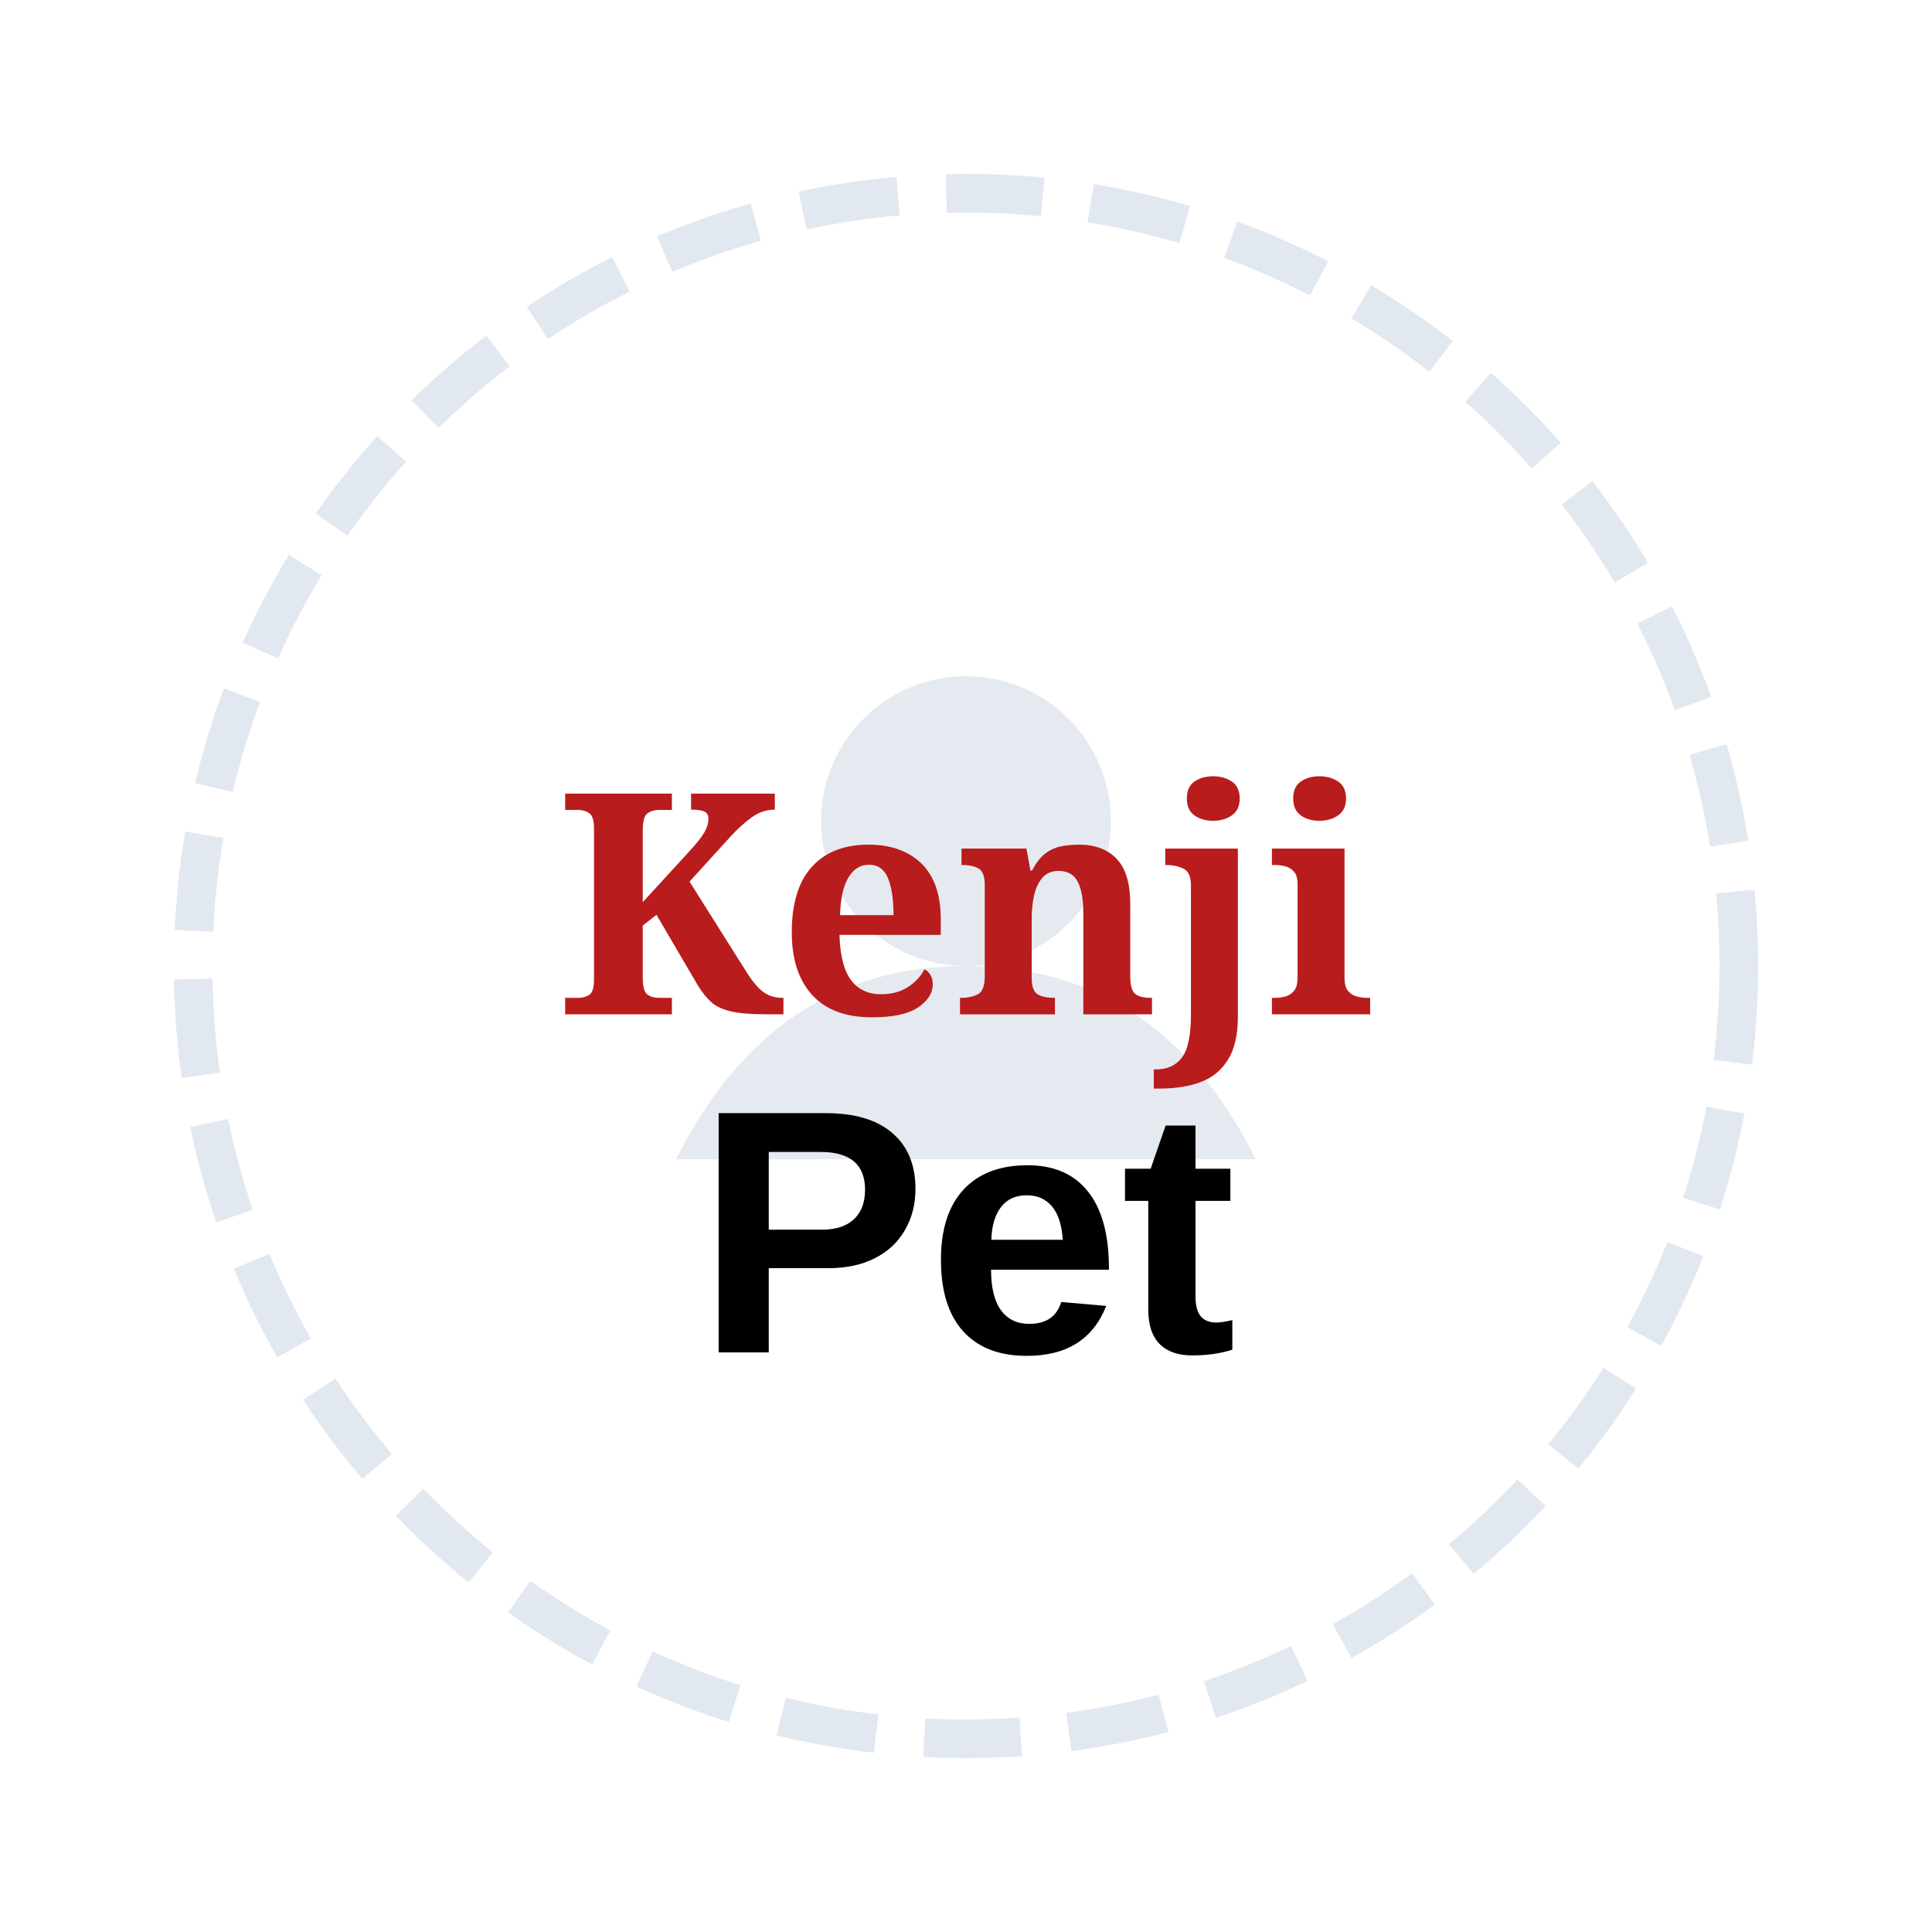
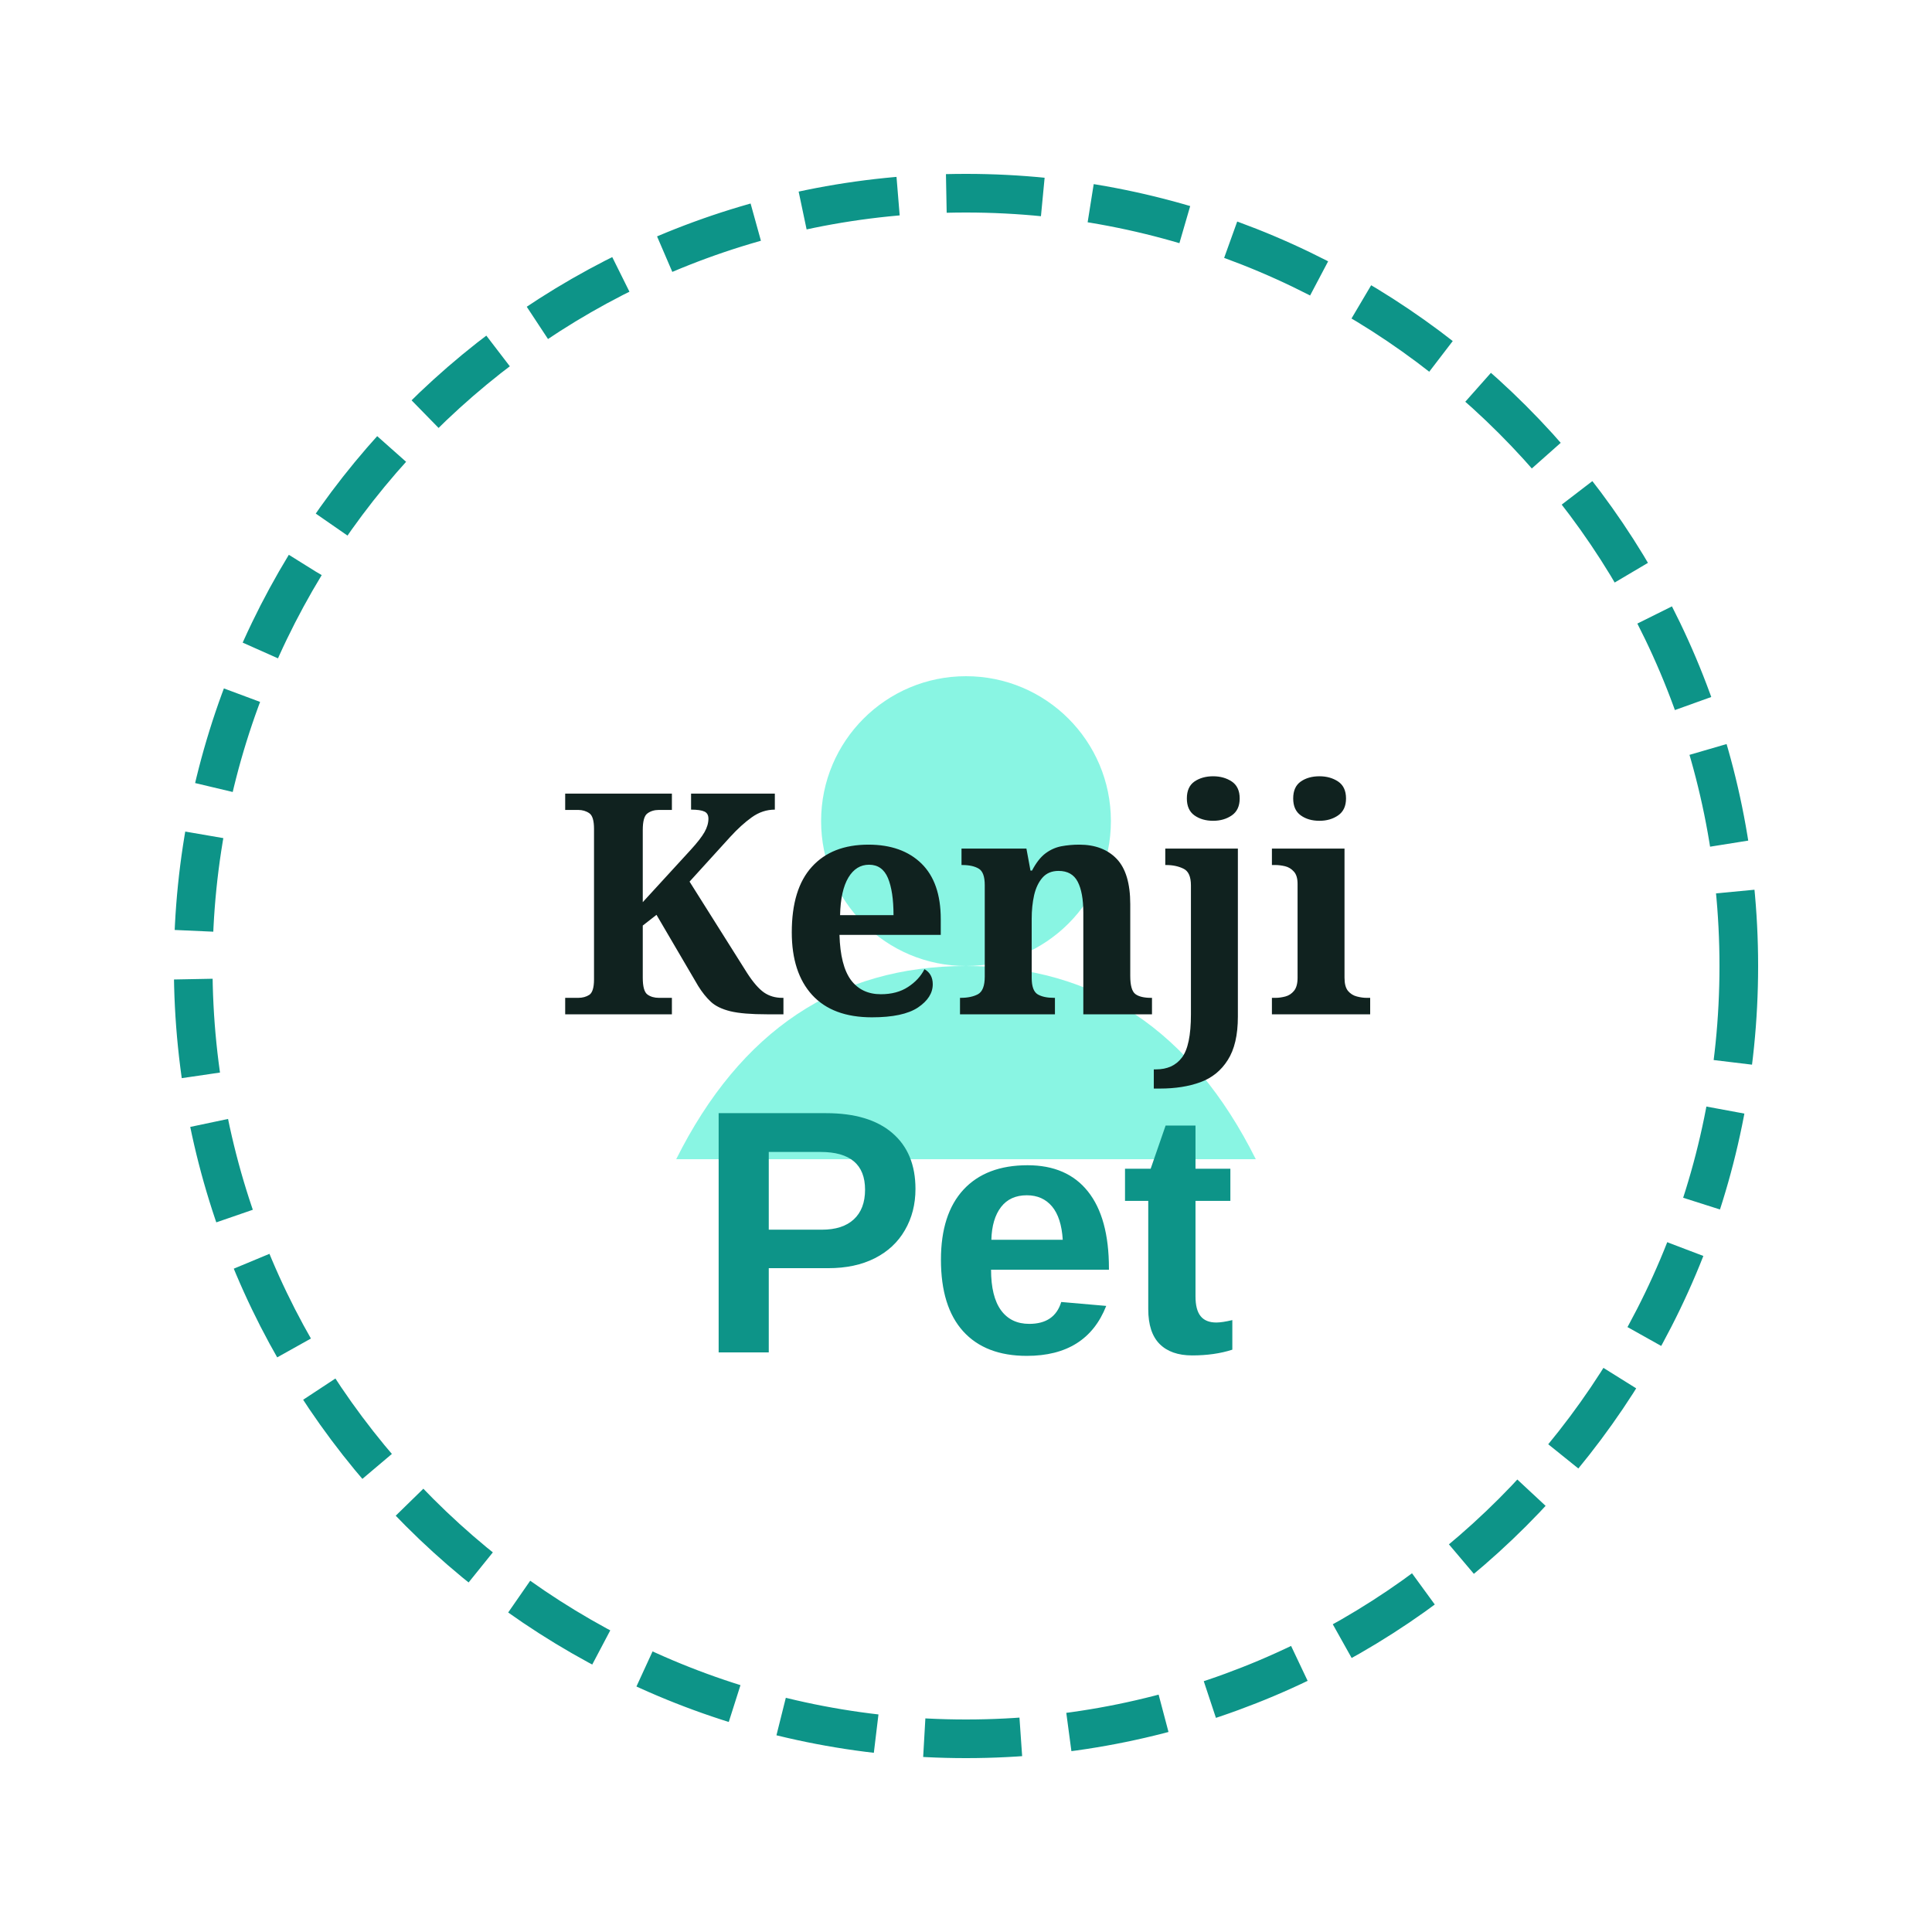
<svg xmlns="http://www.w3.org/2000/svg" width="200" height="200" viewBox="0 0 200 200">
-   <circle cx="100" cy="100" r="80" fill="none" stroke="#e2e8f0" stroke-width="4" stroke-dasharray="10 5" />
-   <path d="M70 120 Q80 100 100 100 Q120 100 130 120" fill="#cbd5e1" opacity="0.5" />
-   <circle cx="100" cy="85" r="15" fill="#cbd5e1" opacity="0.5" />
-   <text x="100" y="105" font-family="Serif, Georgia" font-size="32" font-weight="bold" fill="#b91c1c" text-anchor="middle">Kenji</text>
-   <text x="100" y="140" font-family="Sans-serif, Arial" font-size="36" font-weight="bold" fill="#000000" text-anchor="middle">Pet</text>
+   <circle cx="100" cy="100" r="80" fill="none" stroke="#0d9488" stroke-width="4" stroke-dasharray="10 5" />
+   <path d="M70 120 Q80 100 100 100 Q120 100 130 120" fill="#13ecc8" opacity="0.5" />
+   <circle cx="100" cy="85" r="15" fill="#13ecc8" opacity="0.5" />
+   <text x="100" y="105" font-family="Serif, Georgia" font-size="32" font-weight="bold" fill="#10221f" text-anchor="middle">Kenji</text>
+   <text x="100" y="140" font-family="Sans-serif, Arial" font-size="36" font-weight="bold" fill="#0d9488" text-anchor="middle">Pet</text>
</svg>
